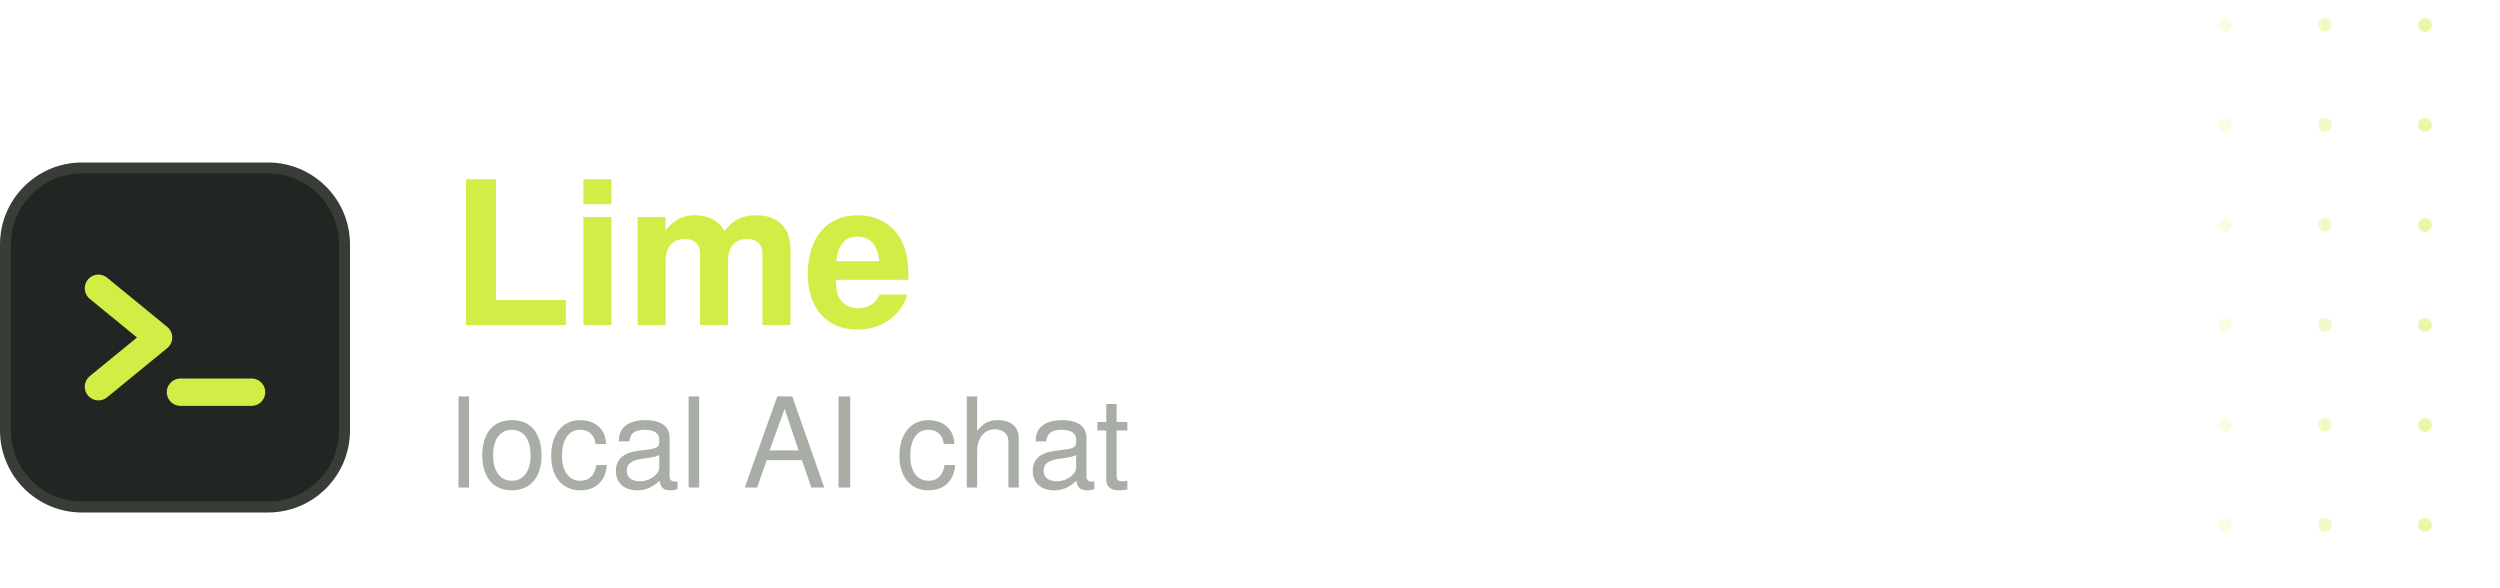
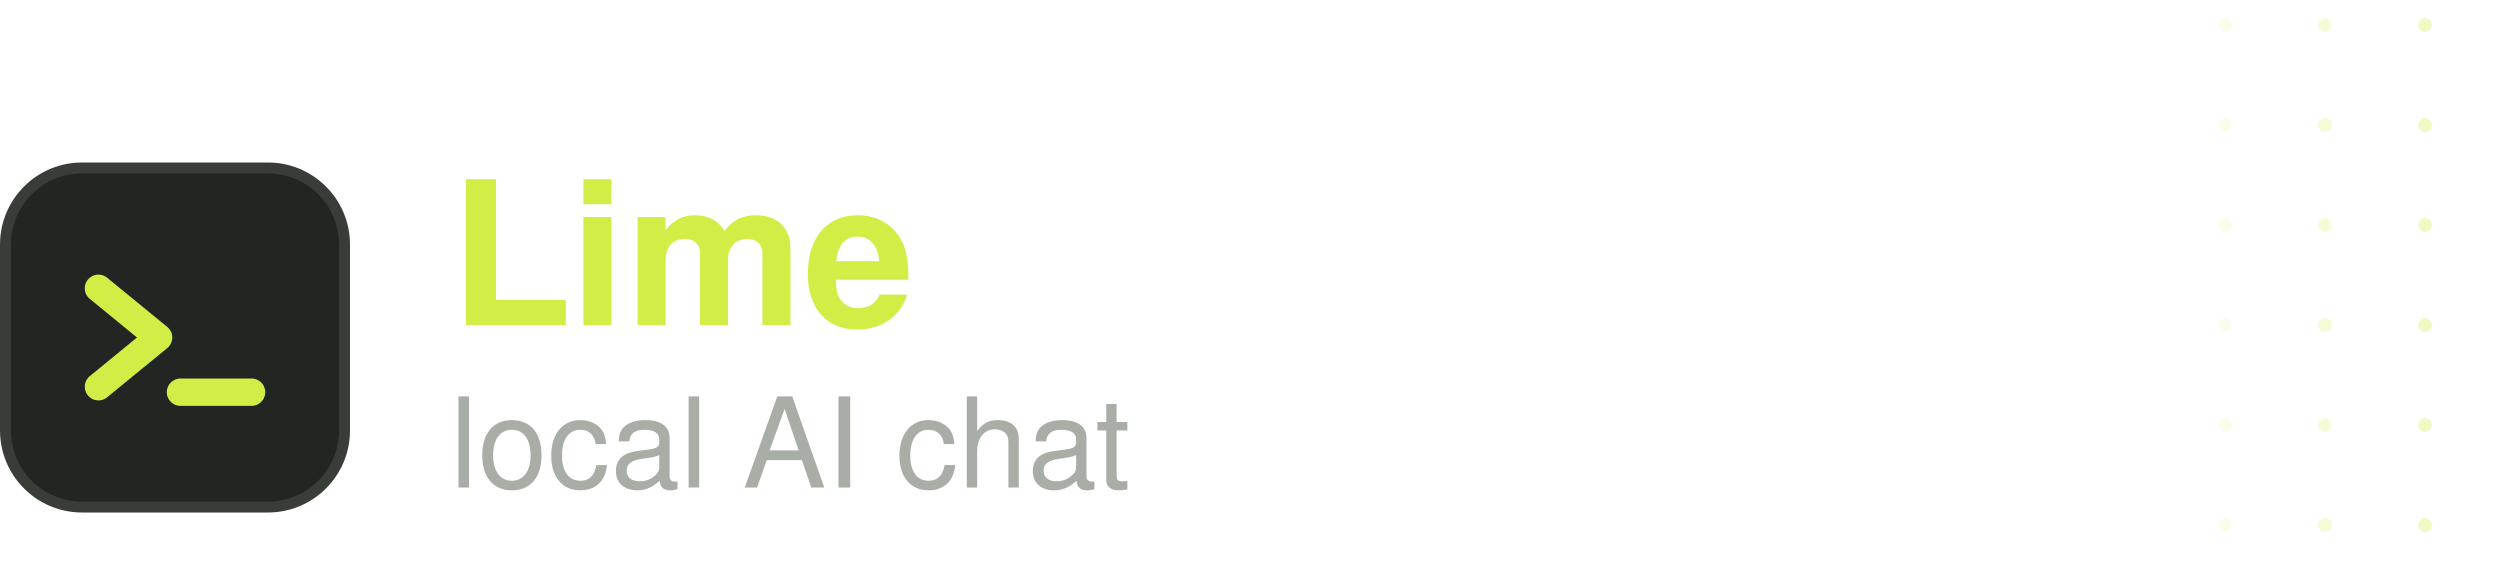
<svg xmlns="http://www.w3.org/2000/svg" width="400" height="94" viewBox="0 0 400 94">
  <defs>
    <pattern id="p" width="16" height="16" patternUnits="userSpaceOnUse">
      <circle cx="4" cy="4" r="1.1" fill="#d2ee46" />
    </pattern>
    <linearGradient id="g">
      <stop offset=".85" stop-color="#fff" stop-opacity="0" />
-       <stop offset="1" stop-color="#fff" stop-opacity=".6" />
+       <stop offset="1" stop-color="#fff" stop-opacity=".42" />
    </linearGradient>
    <mask id="m">
      <rect width="400" height="94" fill="url(#g)" />
    </mask>
  </defs>
  <rect width="400" height="94" fill="url(#p)" mask="url(#m)" />
  <g transform="translate(0 26) scale(.875)">
    <rect x="1" y="1" width="62" height="62" rx="14" fill="#222623" stroke="#383d37" stroke-width="2" />
    <g fill="none" stroke="#d2ee46" stroke-width="5" stroke-linecap="round" stroke-linejoin="round">
      <polyline points="18,23 29,32 18,41" />
      <line x1="33" y1="42" x2="46" y2="42" />
    </g>
  </g>
  <text x="72" y="52" style="font:600 32px -apple-system, BlinkMacSystemFont, 'Segoe UI', Helvetica, Arial, sans-serif" fill="#d2ee46">Lime</text>
  <text x="72" y="78" style="font:400 20px -apple-system, BlinkMacSystemFont, 'Segoe UI', Helvetica, Arial, sans-serif" fill="#a8aea5">local AI chat</text>
</svg>
